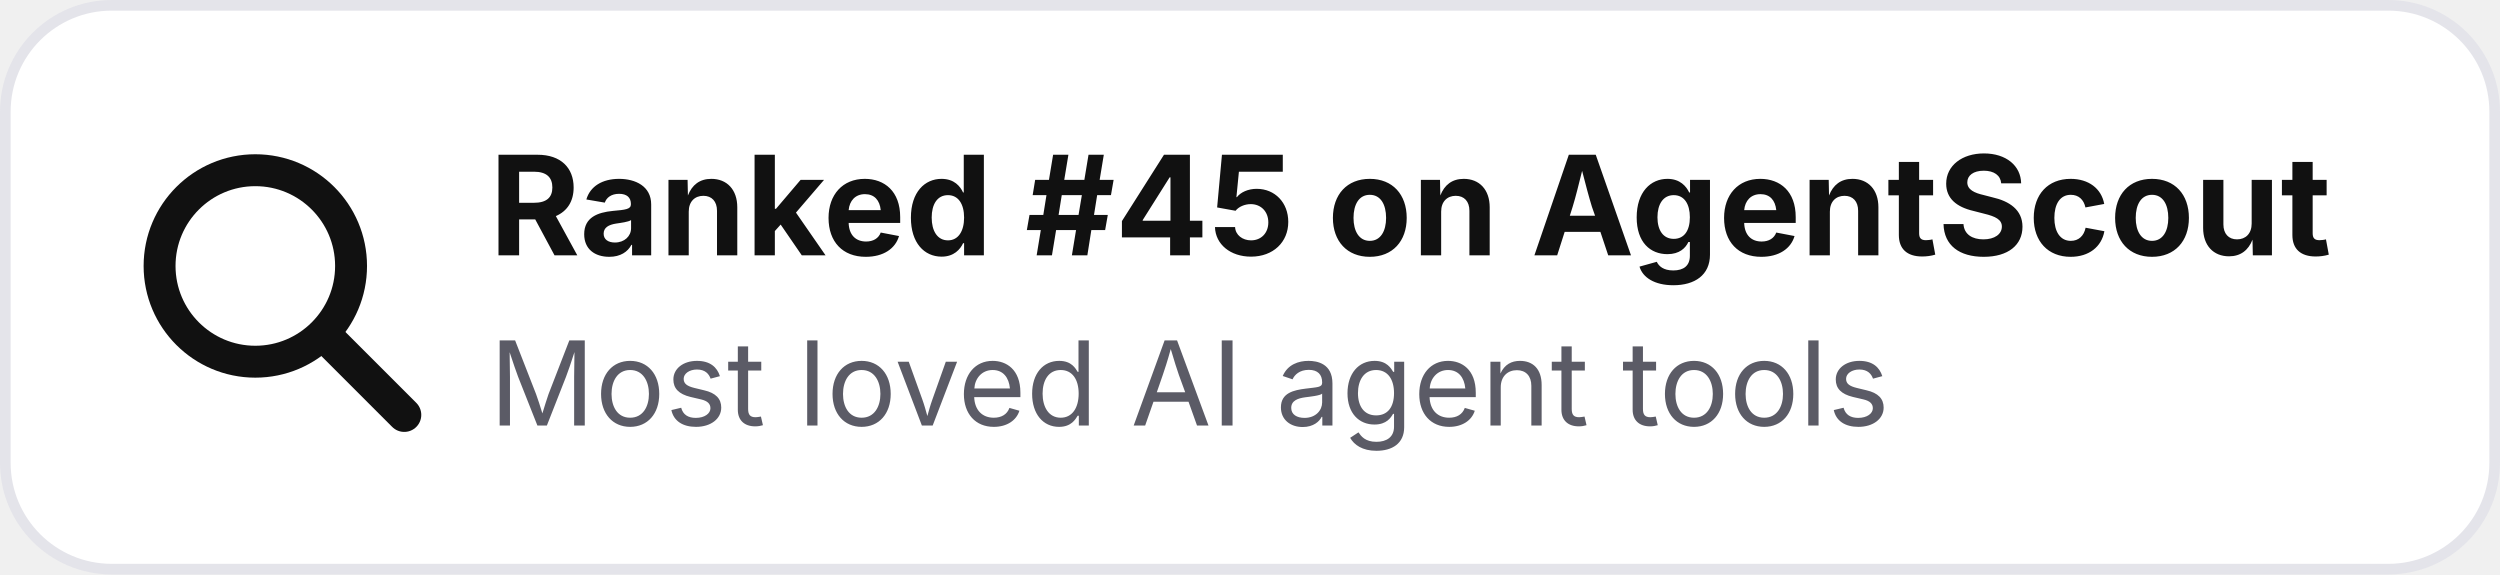
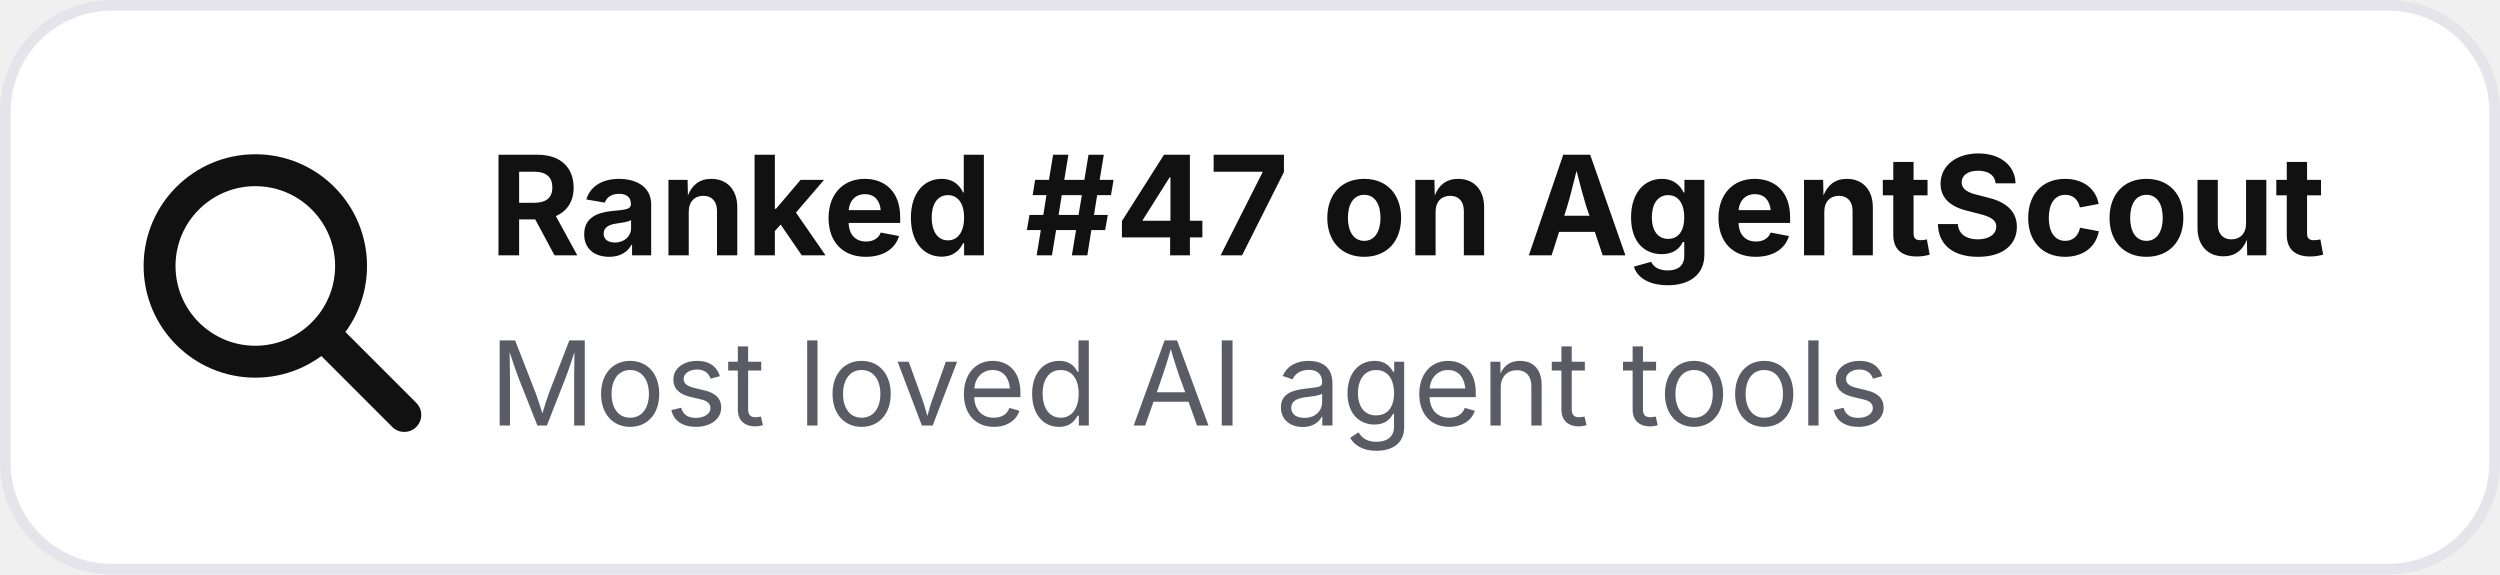
- <svg xmlns="http://www.w3.org/2000/svg" width="235" height="54" viewBox="0 0 235 54" role="img" aria-label="Ranked #45 on AgentScout">
+ <svg xmlns="http://www.w3.org/2000/svg" width="235" height="54" viewBox="0 0 235 54" role="img" aria-label="Ranked #47 on AgentScout">
  <rect x=".5" y=".5" width="234" height="53" rx="10" fill="#ffffff" stroke="#e4e4ea" />
  <circle cx="24" cy="25" r="9" fill="none" stroke="#111111" stroke-width="3" />
  <path d="M31 32l7 7" stroke="#111111" stroke-width="3.2" stroke-linecap="round" />
-   <text x="46" y="24" font-family="Inter,Segoe UI,Arial,sans-serif" font-size="13" font-weight="700" fill="#111111">Ranked #45 on AgentScout</text>
+   <text x="46" y="24" font-family="Inter,Segoe UI,Arial,sans-serif" font-size="13" font-weight="700" fill="#111111">Ranked #47 on AgentScout</text>
  <text x="46" y="40" font-family="Inter,Segoe UI,Arial,sans-serif" font-size="11" fill="#5b5b66">Most loved AI agent tools</text>
</svg>
